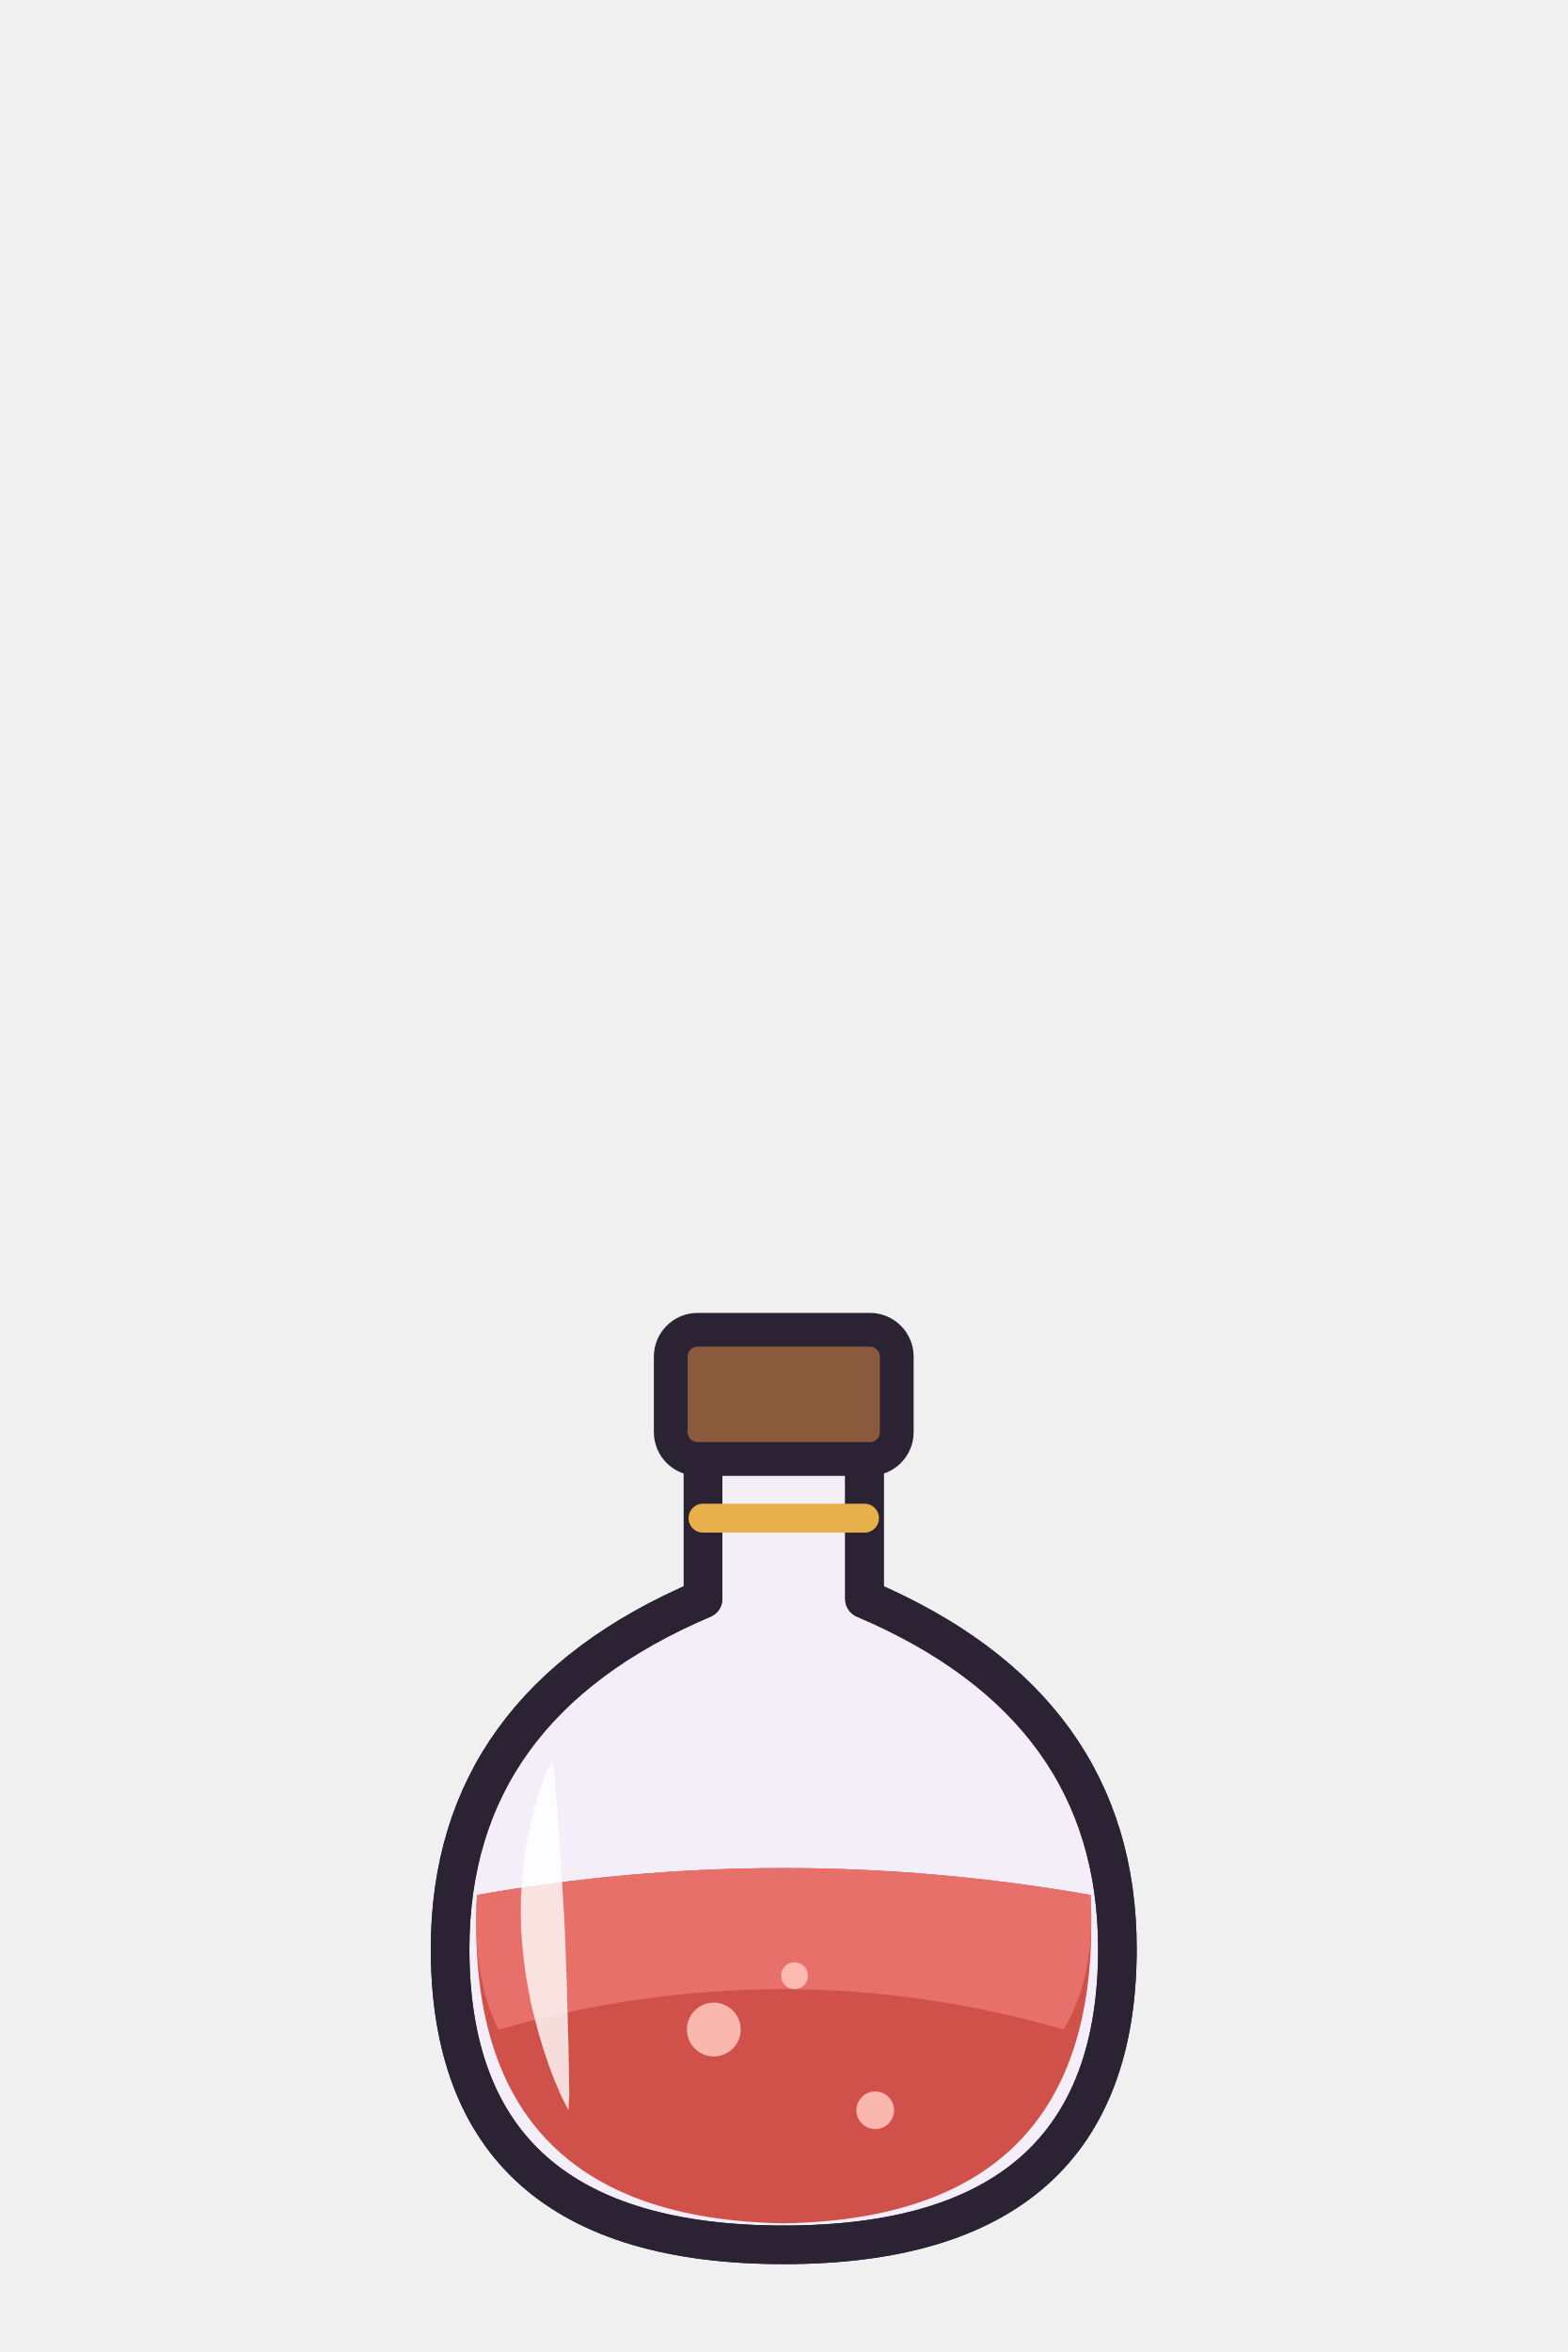
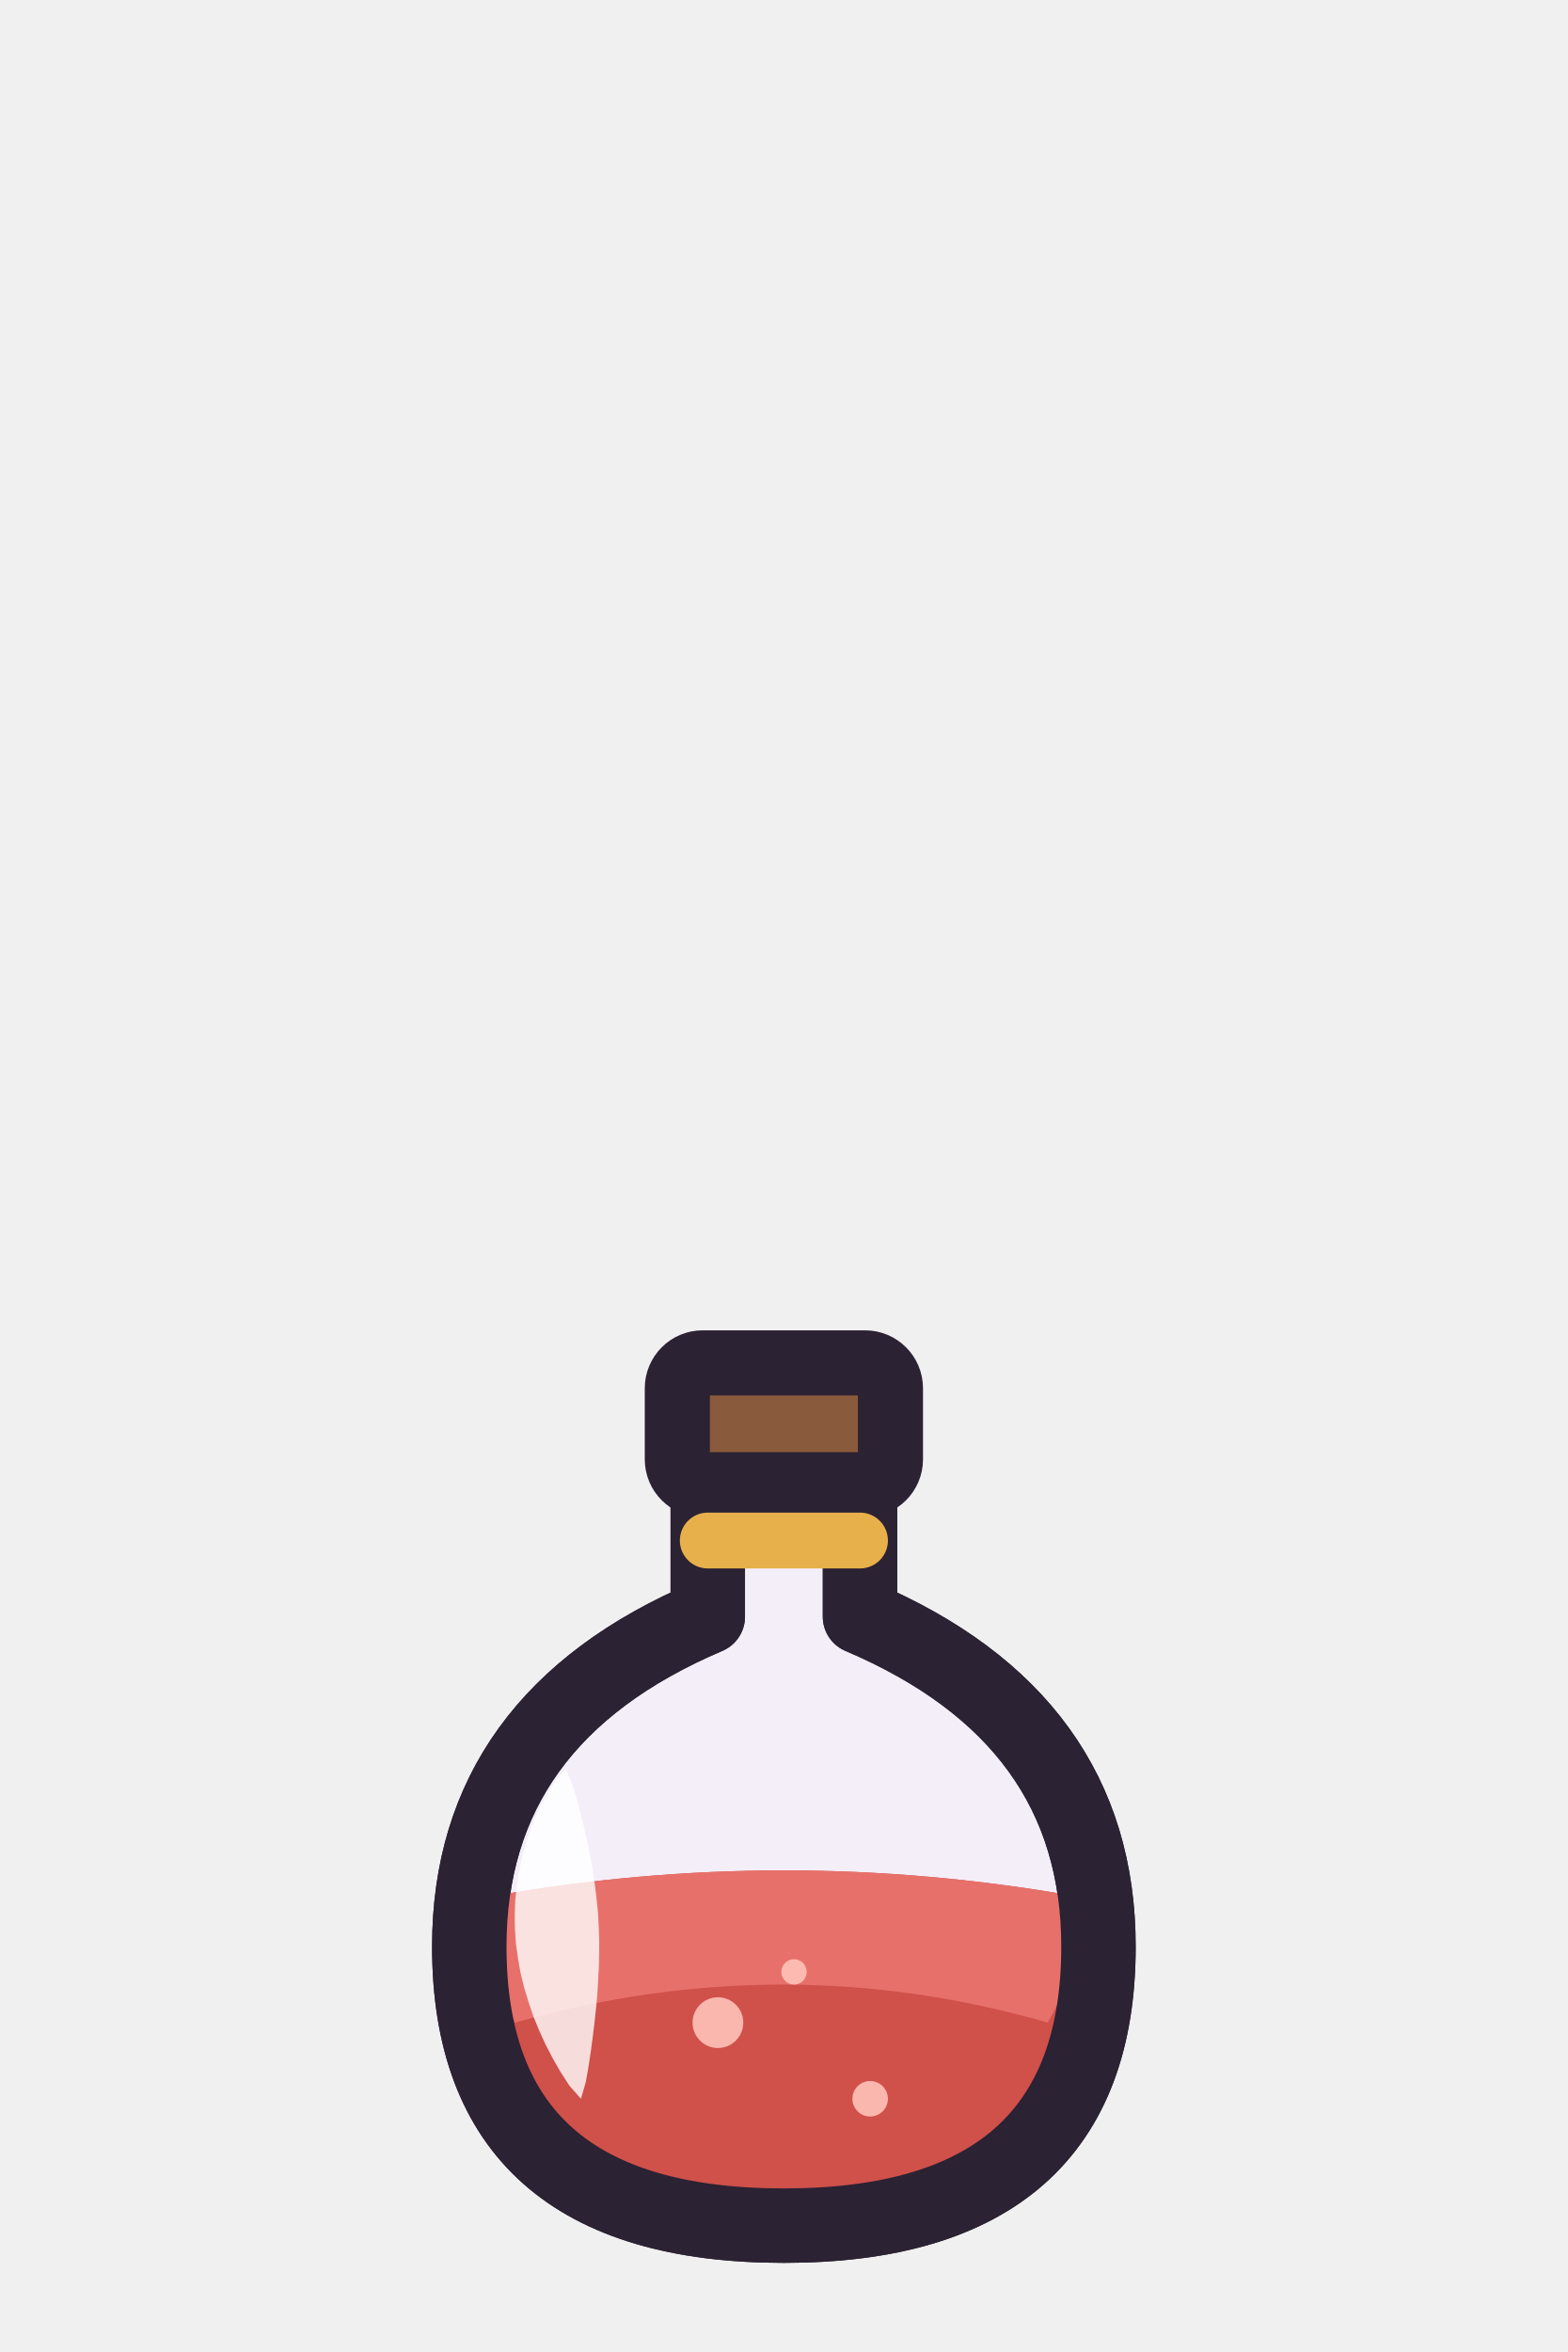
<svg xmlns="http://www.w3.org/2000/svg" width="256" height="384" viewBox="0 0 512 768">
  <defs />
  <g stroke="#2b2233" stroke-linejoin="round" stroke-linecap="round" stroke-width="8.00">
-     <g transform="translate(31.0 82.7) scale(0.87879)">
-       <path d="M226 440 L286 440 L286 500 Q380 540 380 630 Q380 740 256 740 Q132 740 132 630 Q132 540 226 500 Z" fill="#f3eef8" stroke-width="14.34" />
+     <g transform="translate(43.9 113.6) scale(0.82857)">
+       <path d="M226 440 L286 440 L286 500 Q380 540 380 630 Q380 740 256 740 Q132 740 132 630 Q132 540 226 500 Z" fill="#f3eef8" stroke-width="29.34" />
      <path d="M142 610 Q256 590 370 610 Q376 730 256 732 Q136 730 142 610 Z" fill="#d0504a" stroke-width="0.00" stroke="none" />
      <path d="M142 610 Q256 590 370 610 Q372 640 360 660 Q256 630 150 660 Q140 640 142 610 Z" fill="#e8706a" stroke="none" opacity="1" />
-       <path d="M226 440 L286 440 L286 500 Q380 540 380 630 Q380 740 256 740 Q132 740 132 630 Q132 540 226 500 Z" fill="none" stroke-width="14.34" />
-       <path d="M170.0 560.0 L167.6 564.8 L165.8 569.7 L164.2 574.7 L162.8 579.9 L161.6 585.0 L160.5 590.3 L159.7 595.6 L159.0 601.0 L158.6 606.4 L158.3 611.8 L158.3 617.3 L158.4 622.9 L158.8 628.4 L159.4 634.0 L160.1 639.6 L161.1 645.2 L162.2 650.9 L163.6 656.5 L165.1 662.1 L166.8 667.7 L168.7 673.3 L170.8 678.9 L173.2 684.5 L176.0 690.0 L176.0 690.0 L176.3 683.9 L176.2 677.9 L176.1 672.0 L176.0 666.2 L175.8 660.4 L175.7 654.8 L175.5 649.2 L175.4 643.7 L175.2 638.2 L175.0 632.8 L174.8 627.4 L174.6 622.1 L174.3 616.9 L174.0 611.6 L173.7 606.4 L173.4 601.3 L173.1 596.1 L172.7 591.0 L172.4 585.8 L172.0 580.7 L171.6 575.6 L171.2 570.4 L170.8 565.2 L170.0 560.0 Z" fill="#ffffff" stroke="none" opacity="0.8" />
-       <rect x="214.0" y="400.0" width="84.0" height="48.0" rx="10.0" fill="#8a5a3c" stroke-width="12.55" />
-       <path d="M226 470 L286 470" fill="none" stroke="#e8b04a" stroke-width="10.76" />
+       <path d="M226 440 L286 440 L286 500 Q380 540 380 630 Q380 740 256 740 Q132 740 132 630 Q132 540 226 500 Z" fill="none" stroke-width="29.34" />
+       <path d="M170.0 560.0 L166.0 564.5 L163.0 569.4 L160.3 574.3 L157.9 579.4 L155.9 584.6 L154.1 589.9 L152.7 595.3 L151.5 600.8 L150.7 606.3 L150.1 611.9 L149.9 617.6 L150.0 623.3 L150.4 629.0 L151.2 634.7 L152.2 640.4 L153.6 646.1 L155.3 651.7 L157.2 657.4 L159.5 663.0 L162.0 668.5 L164.9 674.1 L168.0 679.5 L171.5 684.9 L176.0 690.0 L176.0 690.0 L177.9 683.5 L179.0 677.3 L179.9 671.3 L180.7 665.3 L181.4 659.6 L182.0 653.9 L182.5 648.3 L182.8 642.8 L183.1 637.5 L183.2 632.1 L183.2 626.9 L183.0 621.7 L182.7 616.6 L182.2 611.5 L181.6 606.5 L180.9 601.4 L180.1 596.4 L179.1 591.3 L178.0 586.3 L176.8 581.1 L175.5 576.0 L174.1 570.8 L172.4 565.5 L170.0 560.0 Z" fill="#ffffff" stroke="none" opacity="0.8" />
+       <rect x="214.0" y="400.0" width="84.0" height="48.0" rx="10.0" fill="#8a5a3c" stroke-width="25.67" />
+       <path d="M226 470 L286 470" fill="none" stroke="#e8b04a" stroke-width="22.01" />
      <circle cx="230" cy="660" r="10" fill="#ffc2b8" stroke="none" opacity=".9" />
      <circle cx="290" cy="690" r="7" fill="#ffc2b8" stroke="none" opacity=".9" />
      <circle cx="260" cy="640" r="5" fill="#ffc2b8" stroke="none" opacity=".9" />
    </g>
  </g>
</svg>
